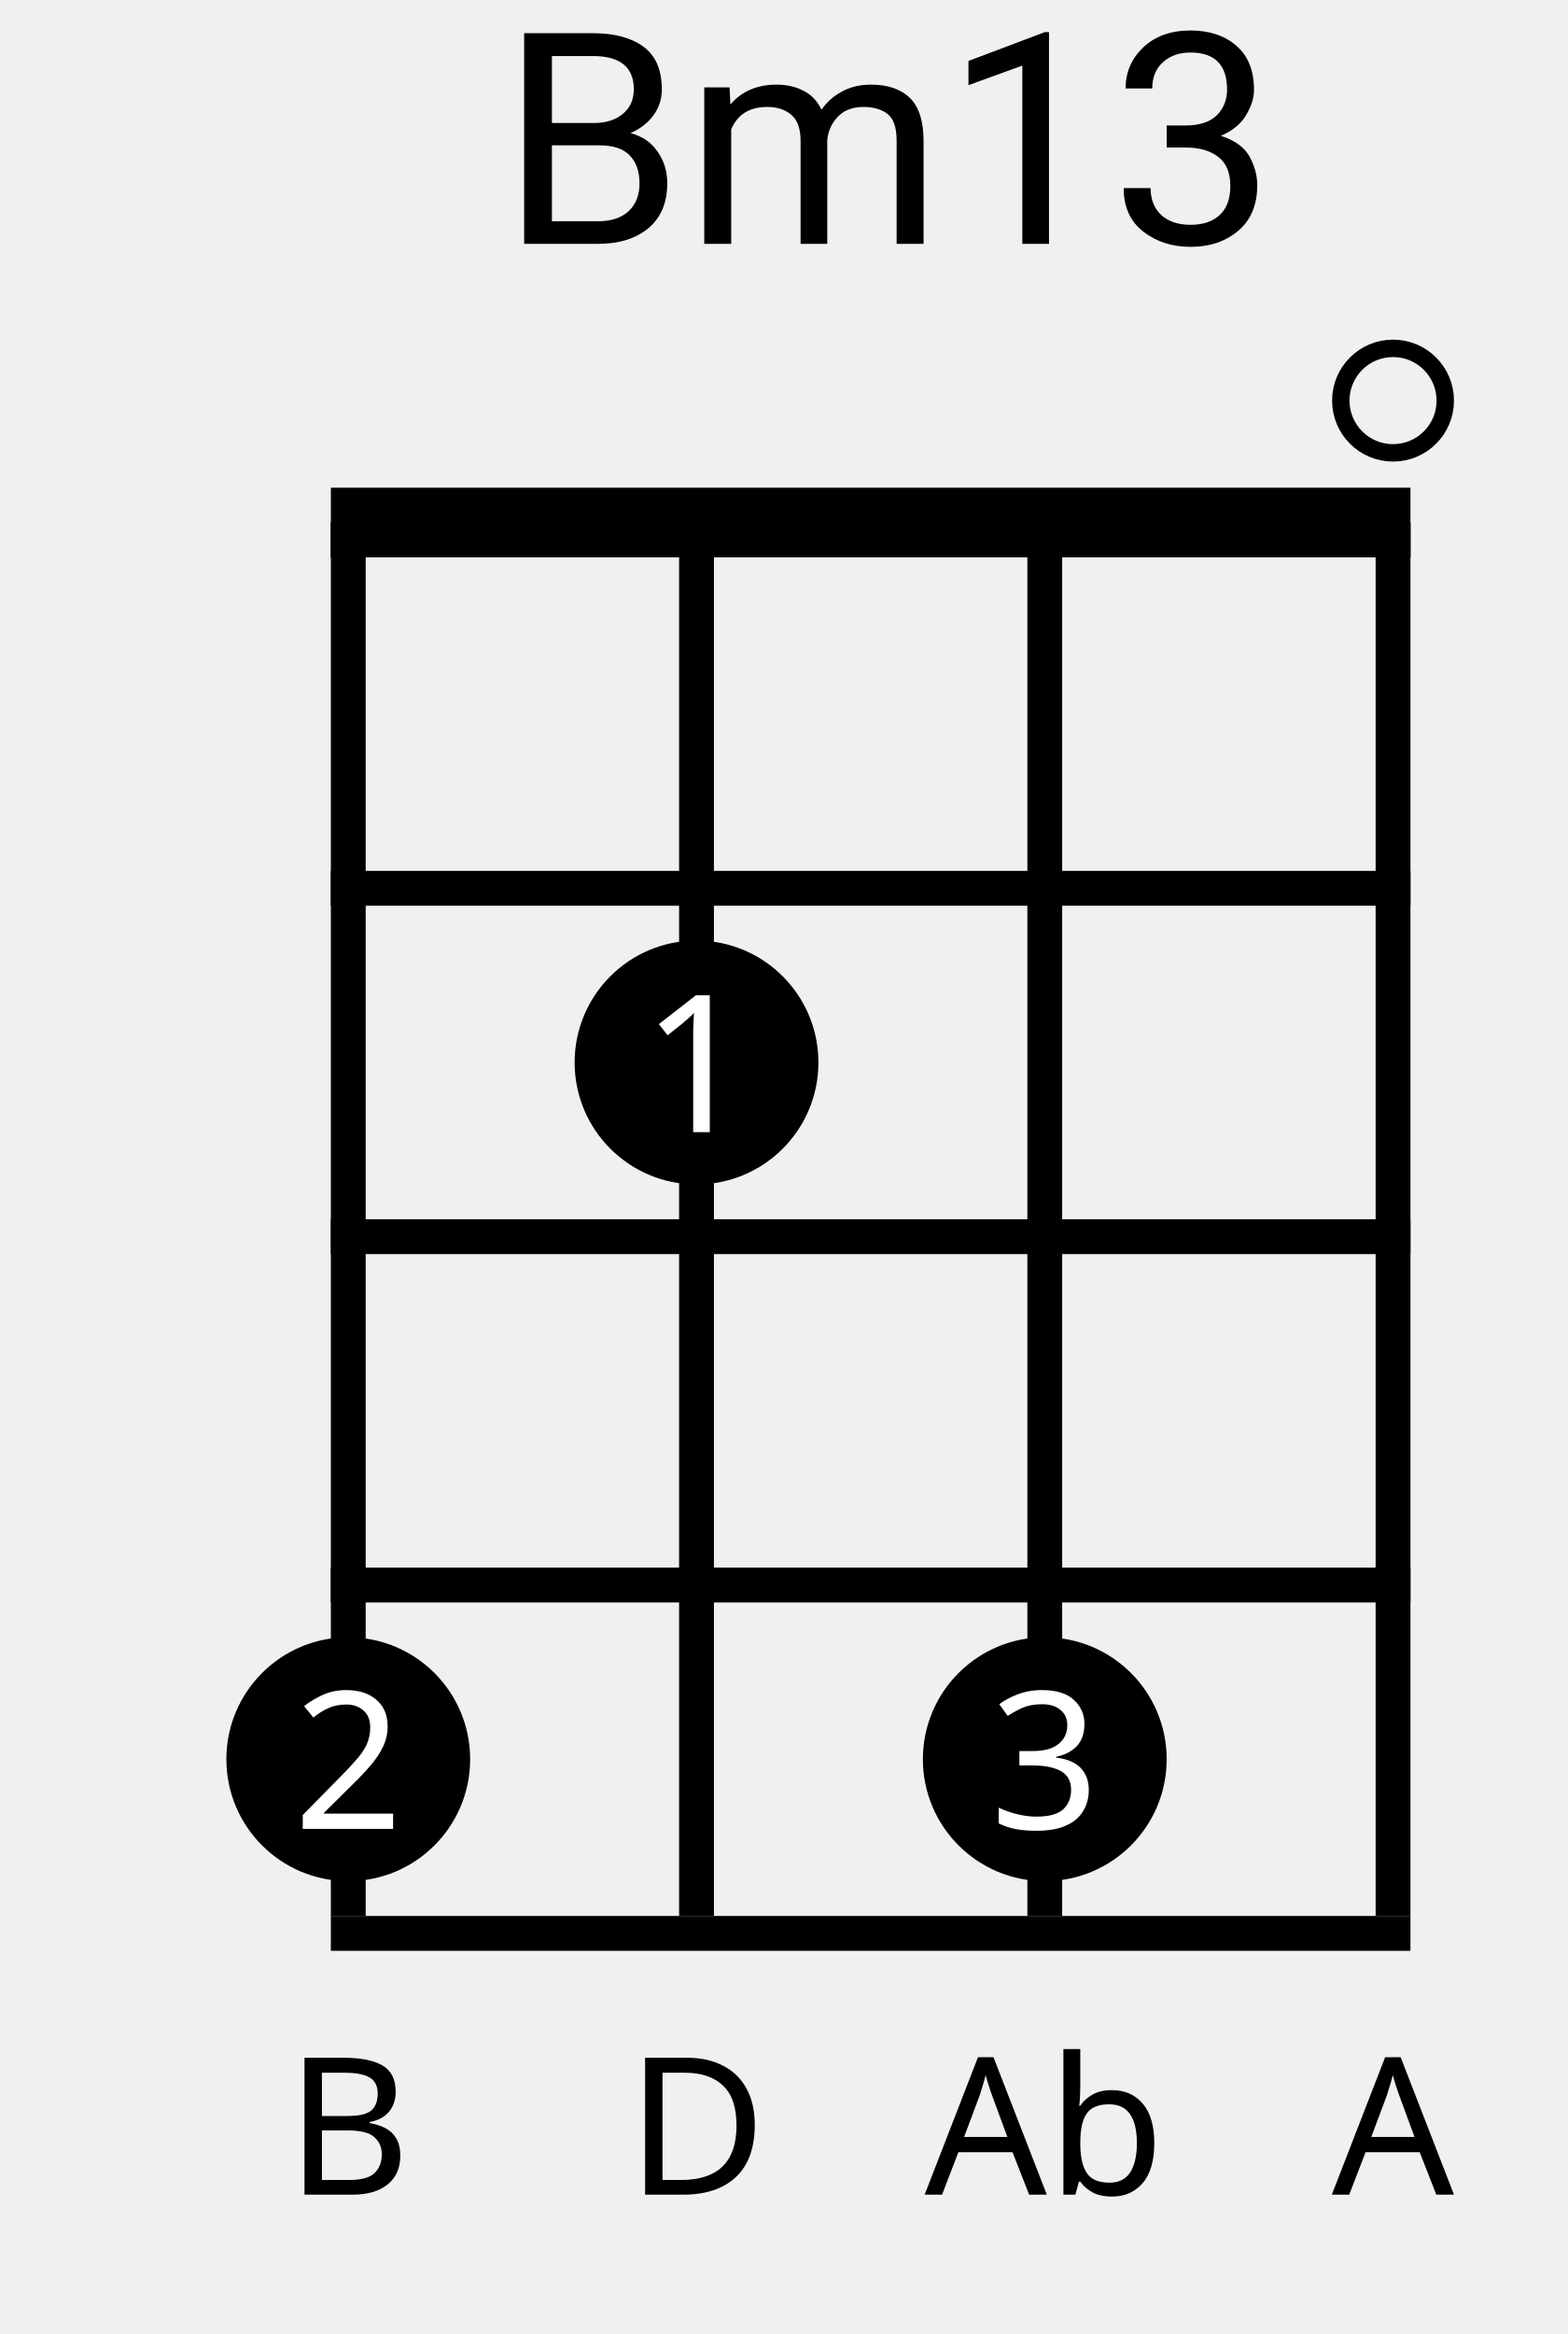
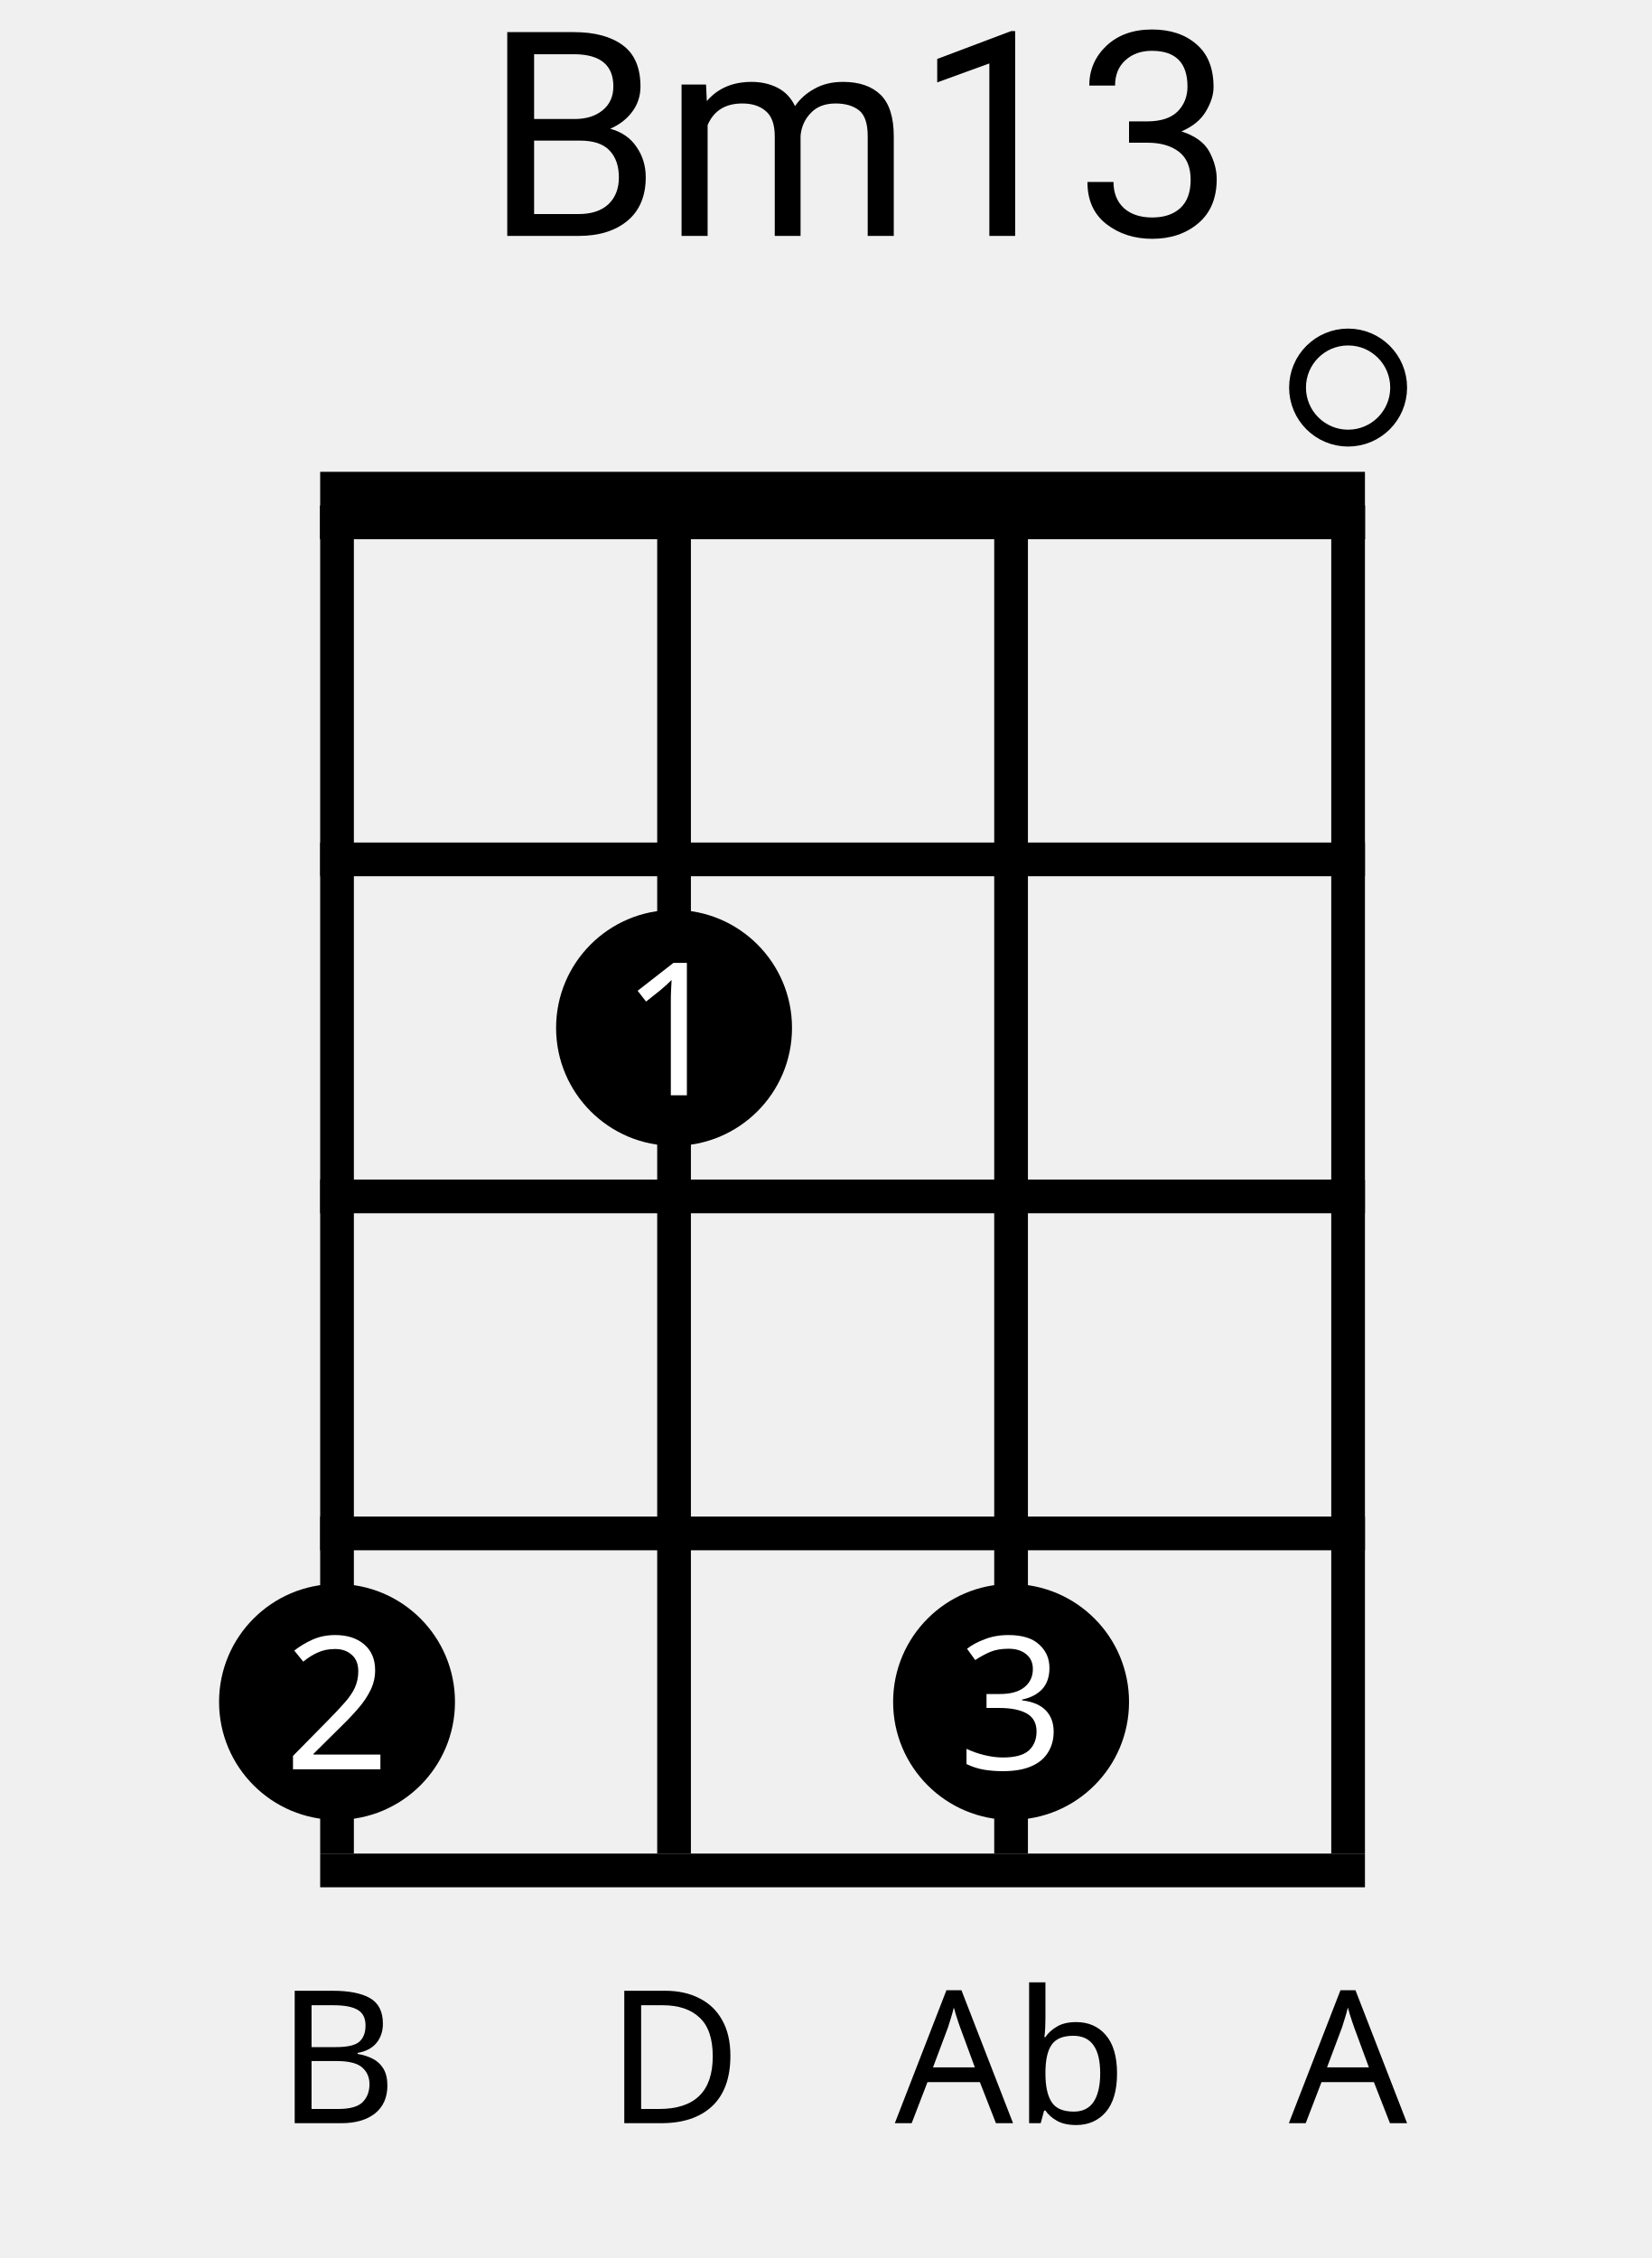
- <svg xmlns="http://www.w3.org/2000/svg" id="ukeChordSvg" width="90" height="134" viewBox="0 0 84 134" style="font-family: sans-serif; font-size: 11px;" class="style-scope uke-chord">
+ <svg xmlns="http://www.w3.org/2000/svg" id="ukeChordSvg" width="98" height="134" viewBox="0 0 92 134" style="font-family: sans-serif; font-size: 11px;" class="style-scope uke-chord">
  <text id="chordName" x="48" y="14" text-anchor="middle" style="font-size: 17px;font-family: Roboto, -apple-system, system-ui, BlinkMacSystemFont, 'Segoe UI', 'Helvetica Neue', Arial, sans-serif;" fill="black" class="style-scope uke-chord">Bm13</text>
  <g id="svgChord" transform="translate(16,28)" class="style-scope uke-chord">
    <text id="position" x="-14" y="17" text-anchor="middle" class="style-scope uke-chord" />
    <rect id="nut" height="4" width="62" fill="black" style="visibility: visible;" class="style-scope uke-chord" />
    <g id="diamond" style="visibility:hidden;" class="style-scope uke-chord">
      <rect width="14" height="14" transform="translate(0,-10),rotate(45)" fill="black" class="style-scope uke-chord" />
    </g>
    <g id="strings" transform="translate(0,2)" class="style-scope uke-chord">
      <rect height="80" width="2" x="0" fill="black" class="style-scope uke-chord" />
      <rect height="80" width="2" x="20" fill="black" class="style-scope uke-chord" />
      <rect height="80" width="2" x="40" fill="black" class="style-scope uke-chord" />
      <rect height="80" width="2" x="60" fill="black" class="style-scope uke-chord" />
    </g>
    <g id="frets" transform="translate(0,2)" class="style-scope uke-chord">
      <rect height="2" width="62" y="0" fill="black" class="style-scope uke-chord" />
      <rect height="2" width="62" y="20" fill="black" class="style-scope uke-chord" />
      <rect height="2" width="62" y="40" fill="black" class="style-scope uke-chord" />
      <rect height="2" width="62" y="60" fill="black" class="style-scope uke-chord" />
      <rect height="2" width="62" y="80" fill="black" class="style-scope uke-chord" />
    </g>
    <g id="closedStrings" transform="translate(1,13)" class="style-scope uke-chord">
      <g id="closedString0" style="visibility: visible;" class="style-scope uke-chord" transform="translate(0,60)">
        <circle r="7" fill="black" class="style-scope uke-chord" />
        <text fill="white" id="finger0" y="4" text-anchor="middle" class="style-scope uke-chord">2</text>
      </g>
      <g id="closedString1" style="visibility: visible;" class="style-scope uke-chord" transform="translate(20,20)">
        <circle r="7" fill="black" class="style-scope uke-chord" />
        <text fill="white" id="finger1" y="4" text-anchor="middle" class="style-scope uke-chord">1</text>
      </g>
      <g id="closedString2" style="visibility: visible;" class="style-scope uke-chord" transform="translate(40,60)">
        <circle r="7" fill="black" class="style-scope uke-chord" />
        <text fill="white" id="finger2" y="4" text-anchor="middle" class="style-scope uke-chord">3</text>
      </g>
      <g id="closedString3" style="visibility: hidden;" class="style-scope uke-chord" transform="translate(60,-20)">
        <circle r="7" fill="black" class="style-scope uke-chord" />
        <text fill="white" id="finger3" y="4" text-anchor="middle" class="style-scope uke-chord" />
      </g>
    </g>
    <g id="openStrings" transform="translate(1,-5)" class="style-scope uke-chord">
      <circle id="openString0" cx="0" r="3" fill="none" stroke="black" stroke-width="1" style="visibility: hidden;" class="style-scope uke-chord" />
      <circle id="openString1" cx="20" r="3" fill="none" stroke="black" stroke-width="1" style="visibility: hidden;" class="style-scope uke-chord" />
      <circle id="openString2" cx="40" r="3" fill="none" stroke="black" stroke-width="1" style="visibility: hidden;" class="style-scope uke-chord" />
      <circle id="openString3" cx="60" r="3" fill="none" stroke="black" stroke-width="1" style="visibility: visible;" class="style-scope uke-chord" />
    </g>
    <g id="subText" transform="translate(1,98)" class="style-scope uke-chord">
      <text id="subText0" x="0" text-anchor="middle" fill="black" class="style-scope uke-chord">B</text>
      <text id="subText1" x="20" text-anchor="middle" fill="black" class="style-scope uke-chord">D</text>
      <text id="subText2" x="40" text-anchor="middle" fill="black" class="style-scope uke-chord">Ab</text>
      <text id="subText3" x="60" text-anchor="middle" fill="black" class="style-scope uke-chord">A</text>
    </g>
  </g>
</svg>
